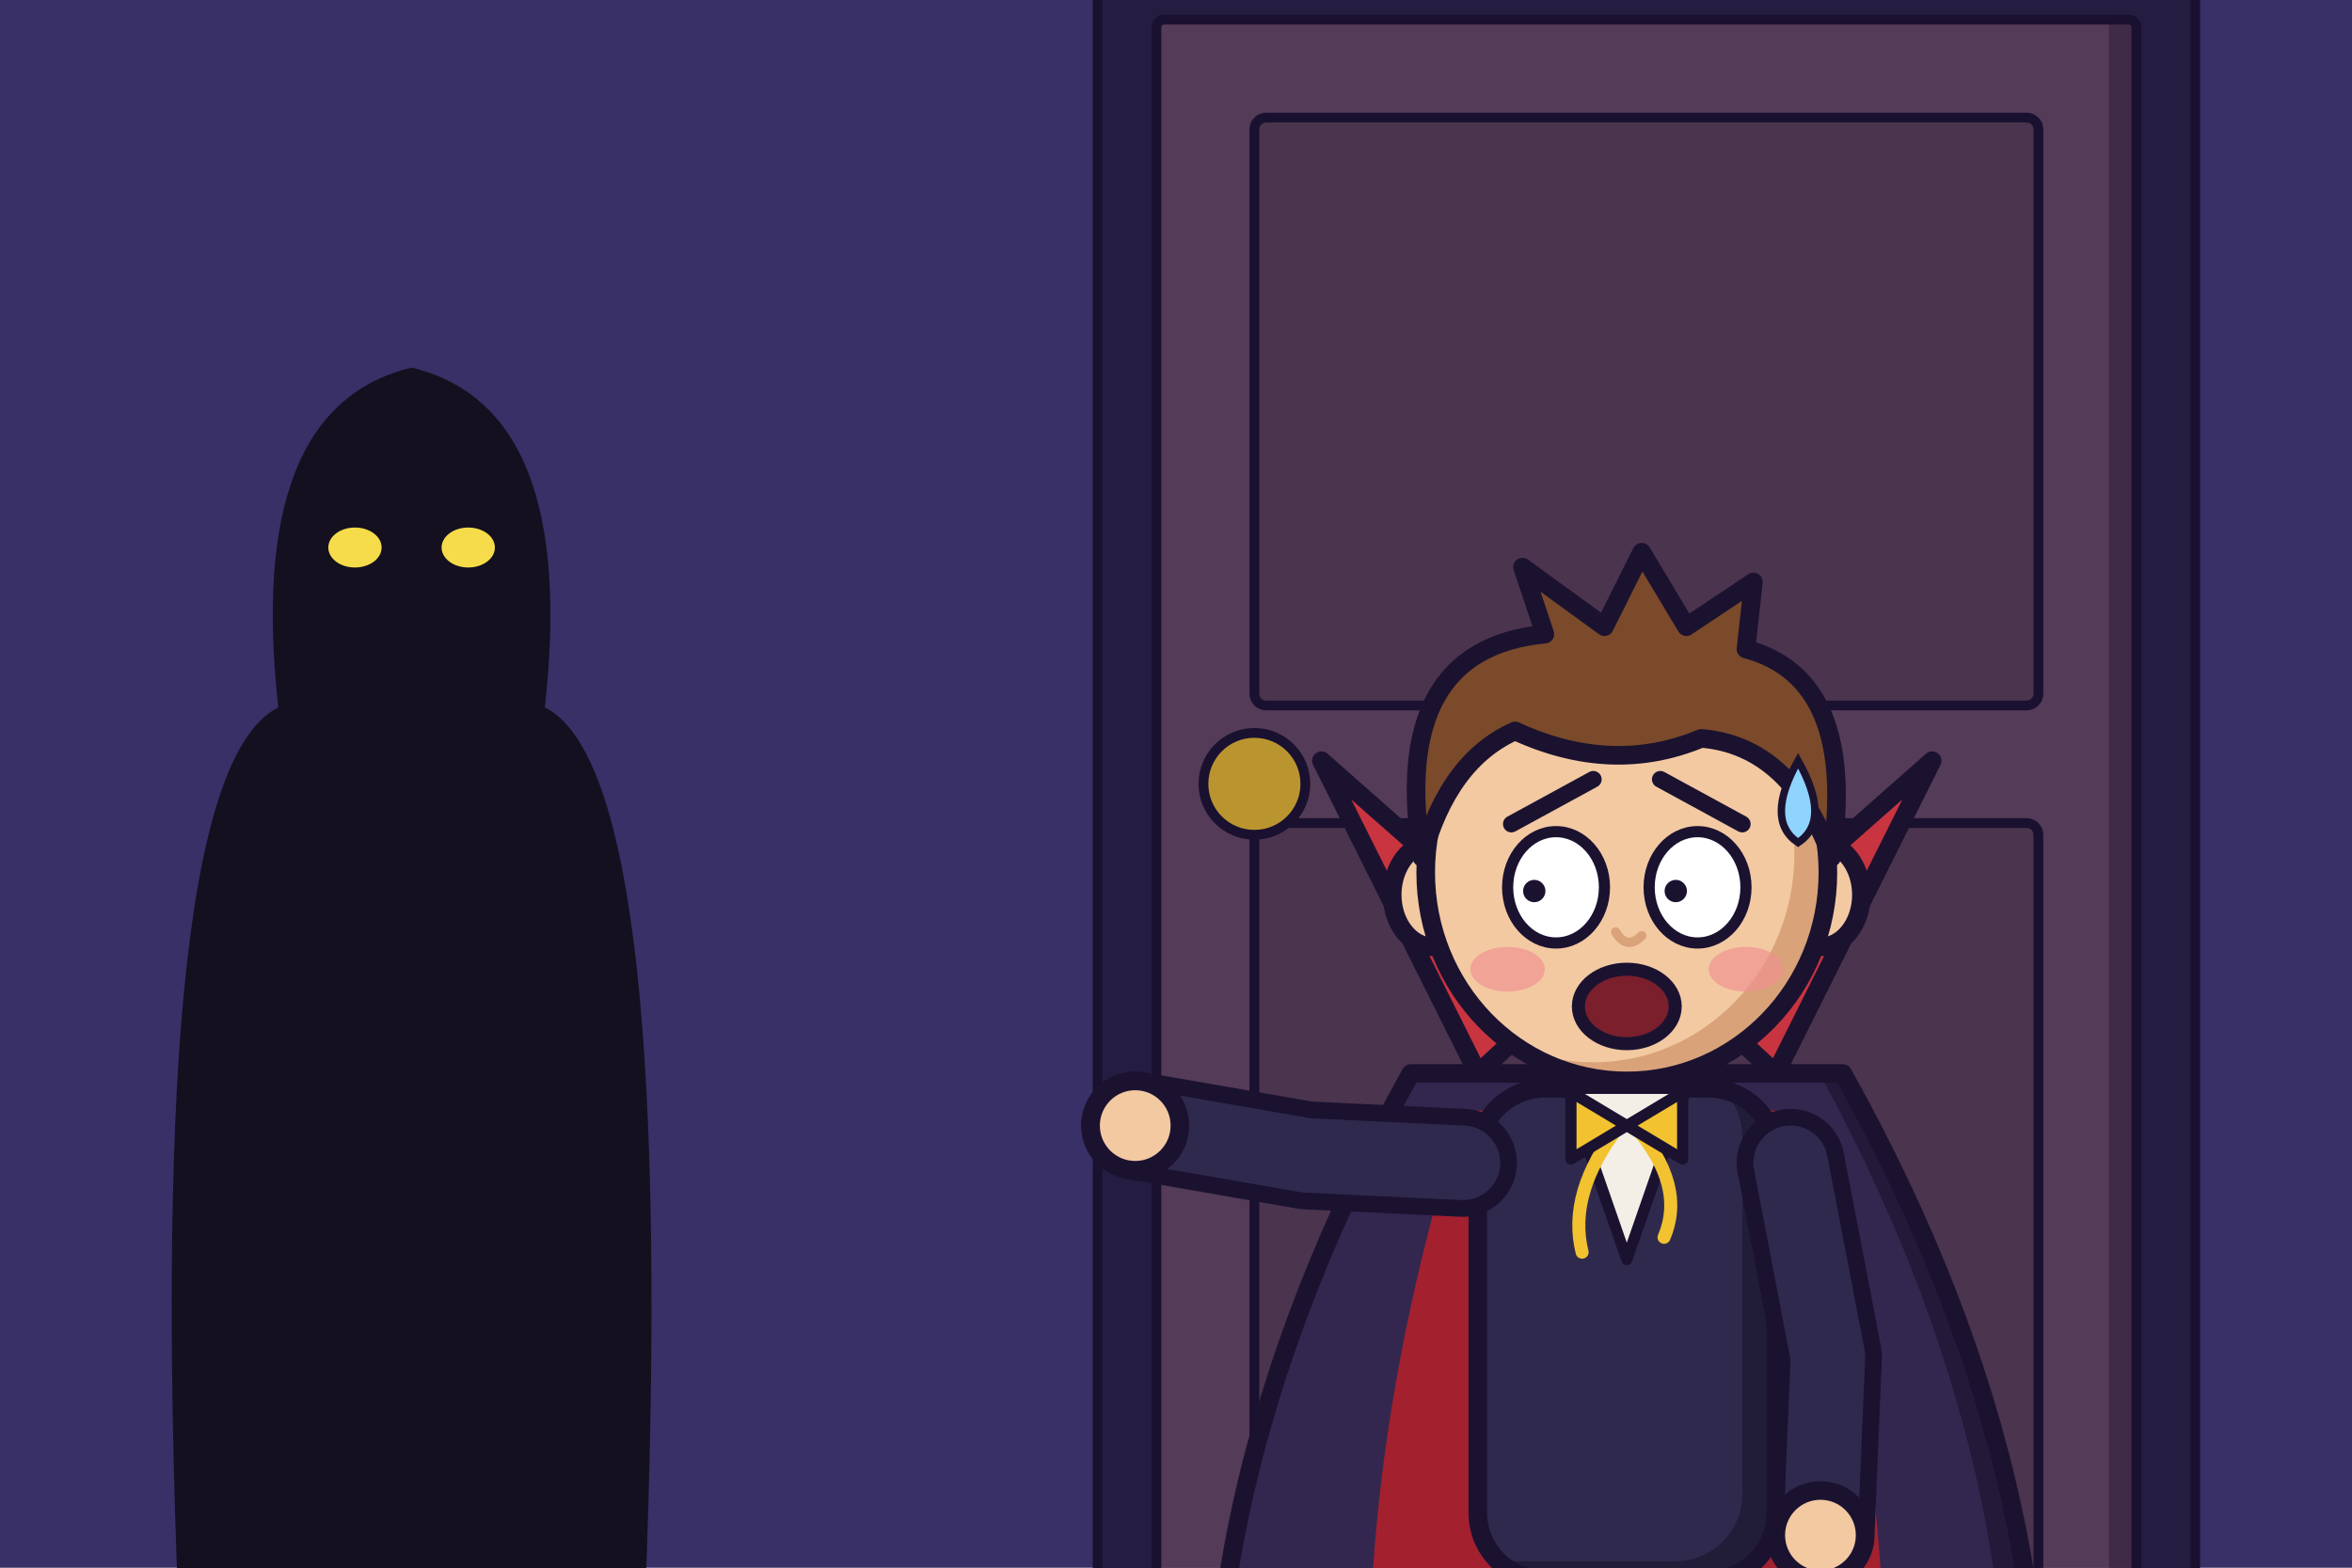
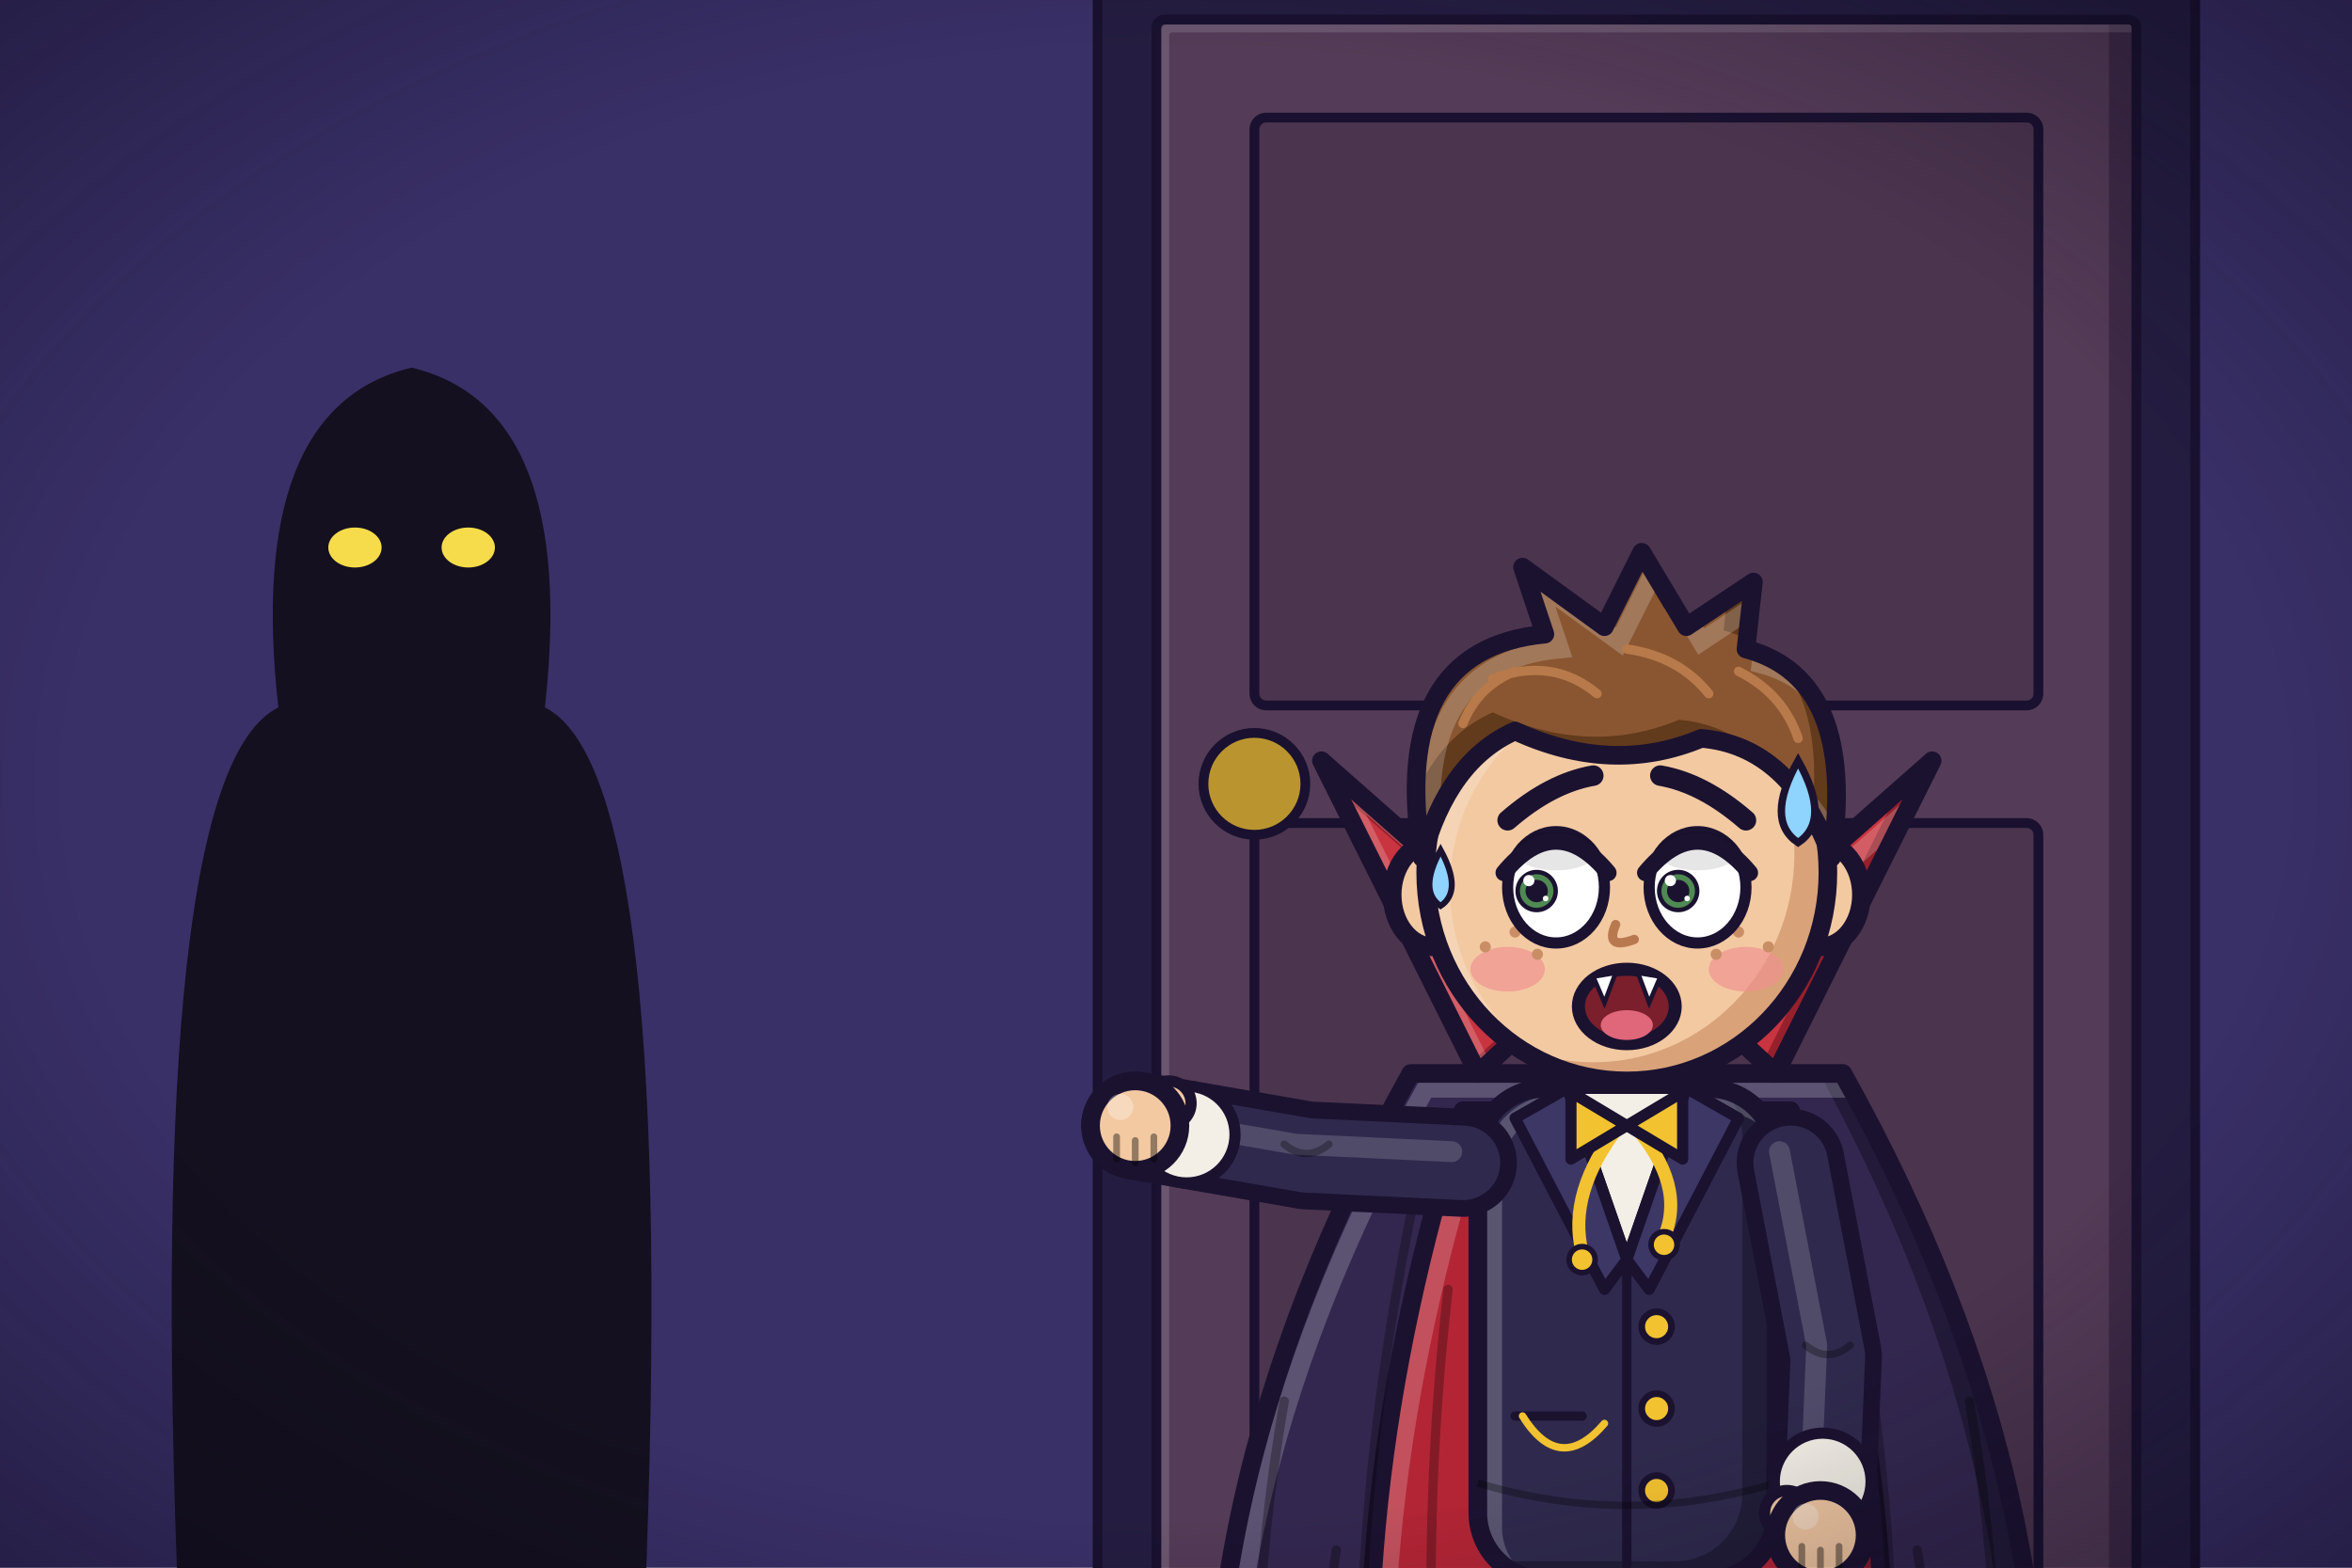
<svg xmlns="http://www.w3.org/2000/svg" viewBox="0 0 1200 800" width="1200" height="800">
+   <defs>
+     <pattern id="wp" width="80" height="110" patternUnits="userSpaceOnUse">
+       <g fill="none" stroke="#000" stroke-opacity=".1" stroke-width="2.5" stroke-linecap="round">
+         <path d="M40 8 Q58 30 40 55 Q22 30 40 8Z M40 55 Q52 70 40 86 Q28 70 40 55Z M40 86 V104 M28 98 Q40 88 52 98 M22 30 Q10 26 6 14 M58 30 Q70 26 74 14" />
+       </g>
+       <g fill="#fff" fill-opacity=".08">
+         <circle cx="0" cy="55" r="5" />
+         <circle cx="80" cy="55" r="5" />
+         <circle cx="0" cy="0" r="3" />
+         <circle cx="80" cy="0" r="3" />
+         <circle cx="0" cy="110" r="3" />
+         <circle cx="80" cy="110" r="3" />
+         <path d="M40 20 Q48 32 40 44 Q32 32 40 20Z" />
+       </g>
+     </pattern>
+     <pattern id="grain" width="320" height="60" patternUnits="userSpaceOnUse">
+       <g fill="none" stroke="#000" stroke-opacity=".13" stroke-width="2" stroke-linecap="round">
+         <path d="M10 12 q60 -8 120 0 t120 2 M40 30 q50 6 100 0 M190 28 q50 -6 110 2 M20 48 q70 -6 140 0 M210 50 q40 4 90 -2" />
+         <ellipse cx="170" cy="30" rx="12" ry="5" />
+         <ellipse cx="170" cy="30" rx="5" ry="2" />
+       </g>
+       <g fill="none" stroke="#fff" stroke-opacity=".06" stroke-width="2">
+         <path d="M60 20 q60 -6 110 0 M220 40 q40 -4 80 0" />
+       </g>
+     </pattern>
+     <pattern id="dots" width="16" height="16" patternUnits="userSpaceOnUse">
+       <circle cx="4" cy="4" r="1.8" fill="#000" fill-opacity=".07" />
+       <circle cx="12" cy="12" r="1.8" fill="#000" fill-opacity=".07" />
+     </pattern>
+     <radialGradient id="vig" cx=".5" cy=".5" r=".75">
+       <stop offset=".62" stop-color="#0b0718" stop-opacity="0" />
+       <stop offset="1" stop-color="#0b0718" stop-opacity=".5" />
+     </radialGradient>
+   </defs>
  <rect width="1200" height="800" fill="#463b7c" />
  <rect x="560" y="-20" width="560" height="840" rx="6" fill="#2a2148" stroke="#1b1230" stroke-width="5" stroke-linejoin="round" stroke-linecap="round" />
  <clipPath id="c0">
    <rect x="590" y="10" width="500" height="800" rx="4" />
  </clipPath>
  <rect x="590" y="10" width="500" height="800" rx="4" fill="#4d3350" />
  <g clip-path="url(#c0)">
    <rect x="590" y="10" width="500" height="800" rx="4" fill="#6a4a66" transform="translate(-14 0)" />
+     <rect x="590" y="10" width="500" height="800" rx="4" fill="none" stroke="#fff" stroke-opacity=".2" stroke-width="5" transform="translate(4 4)" />
  </g>
  <rect x="590" y="10" width="500" height="800" rx="4" fill="none" stroke="#1b1230" stroke-width="5" stroke-linejoin="round" stroke-linecap="round" />
  <rect x="640" y="60" width="400" height="300" rx="6" fill="#5d4059" stroke="#1b1230" stroke-width="5" stroke-linejoin="round" stroke-linecap="round" />
  <rect x="640" y="420" width="400" height="400" rx="6" fill="#5d4059" stroke="#1b1230" stroke-width="5" stroke-linejoin="round" stroke-linecap="round" />
  <circle cx="640" cy="400" r="26" fill="#f2c230" stroke="#1b1230" stroke-width="5" />
  <rect width="1200" height="800" fill="#150f2b" opacity="0.25" />
  <g transform="translate(210 820) scale(1.7)">
    <path d="M-70 0 Q-80 -250 -40 -270 Q-50 -360 0 -372 Q50 -360 40 -270 Q80 -250 70 0Z" fill="#14101f" />
    <ellipse cx="-17" cy="-318" rx="8" ry="6" fill="#f6dc4a" />
    <ellipse cx="17" cy="-318" rx="8" ry="6" fill="#f6dc4a" />
  </g>
  <g transform="translate(830 1000) scale(1.9)">
    <ellipse cx="0" cy="2" rx="100" ry="12" fill="#000" opacity=".25" />
    <clipPath id="c1">
      <path d="M-58 -238 Q-124 -120 -108 -8 Q-72 -24 -54 -6 Q-27 -24 0 -6 Q27 -24 54 -6 Q72 -24 108 -8 Q124 -120 58 -238 Z" />
    </clipPath>
    <path d="M-58 -238 Q-124 -120 -108 -8 Q-72 -24 -54 -6 Q-27 -24 0 -6 Q27 -24 54 -6 Q72 -24 108 -8 Q124 -120 58 -238 Z" fill="#221a38" />
    <g clip-path="url(#c1)">
      <path d="M-58 -238 Q-124 -120 -108 -8 Q-72 -24 -54 -6 Q-27 -24 0 -6 Q27 -24 54 -6 Q72 -24 108 -8 Q124 -120 58 -238 Z" fill="#33274f" transform="translate(-9 -5)" />
+       <path d="M-58 -238 Q-124 -120 -108 -8 Q-72 -24 -54 -6 Q-27 -24 0 -6 Q27 -24 54 -6 Q72 -24 108 -8 Q124 -120 58 -238 Z" fill="none" stroke="#fff" stroke-opacity=".2" stroke-width="5" transform="translate(4 4)" />
    </g>
    <path d="M-58 -238 Q-124 -120 -108 -8 Q-72 -24 -54 -6 Q-27 -24 0 -6 Q27 -24 54 -6 Q72 -24 108 -8 Q124 -120 58 -238 Z" fill="none" stroke="#1b1230" stroke-width="5" stroke-linejoin="round" stroke-linecap="round" />
-     <path d="M-44 -228 Q-78 -120 -66 -26 L66 -26 Q78 -120 44 -228 Z" fill="#a3202f" />
+     <clipPath id="c2">
+       <path d="M-44 -228 Q-78 -120 -66 -26 Q-33 -38 0 -26 Q33 -38 66 -26 Q78 -120 44 -228 Z" />
+     </clipPath>
+     <path d="M-44 -228 Q-78 -120 -66 -26 Q-33 -38 0 -26 Q33 -38 66 -26 Q78 -120 44 -228 Z" fill="#861a2a" />
+     <g clip-path="url(#c2)">
+       <path d="M-44 -228 Q-78 -120 -66 -26 Q-33 -38 0 -26 Q33 -38 66 -26 Q78 -120 44 -228 Z" fill="#b32535" transform="translate(-6 0)" />
+       <path d="M-44 -228 Q-78 -120 -66 -26 Q-33 -38 0 -26 Q33 -38 66 -26 Q78 -120 44 -228 Z" fill="none" stroke="#fff" stroke-opacity=".2" stroke-width="5" transform="translate(4 4)" />
+     </g>
+     <path d="M-44 -228 Q-78 -120 -66 -26 Q-33 -38 0 -26 Q33 -38 66 -26 Q78 -120 44 -228 Z" fill="none" stroke="#1b1230" stroke-width="5" stroke-linejoin="round" stroke-linecap="round" />
+     <path d="M-58 -200 Q-76 -110 -70 -34 M58 -200 Q76 -110 70 -34 M-48 -180 Q-56 -110 -50 -40 M48 -180 Q56 -110 50 -40" fill="none" stroke="#00000045" stroke-width="2.5" stroke-linecap="round" stroke-linejoin="round" />
+     <path d="M-92 -150 Q-104 -80 -96 -22 M92 -150 Q104 -80 96 -22 M-78 -110 Q-86 -60 -80 -20 M78 -110 Q86 -60 80 -20" fill="none" stroke="#0000004d" stroke-width="2.5" stroke-linecap="round" stroke-linejoin="round" />
    <rect x="-31" y="-112" width="27" height="104" rx="6" fill="#4f74ad" stroke="#1b1230" stroke-width="5" stroke-linejoin="round" stroke-linecap="round" />
    <rect x="4" y="-112" width="27" height="104" rx="6" fill="#4f74ad" stroke="#1b1230" stroke-width="5" stroke-linejoin="round" stroke-linecap="round" />
+     <rect x="-31" y="-112" width="9" height="100" rx="4" fill="#fff" opacity=".12" />
+     <rect x="4" y="-112" width="9" height="100" rx="4" fill="#fff" opacity=".12" />
+     <path d="M-10 -106 V-14 M25 -106 V-14" fill="none" stroke="#2c4470" stroke-width="1.8" stroke-linecap="round" stroke-linejoin="round" />
+     <path d="M-28 -62 q10 5 20 0 M7 -62 q10 5 20 0" fill="none" stroke="#2c4470" stroke-width="1.8" stroke-linecap="round" stroke-linejoin="round" />
+     <rect x="-33" y="-22" width="31" height="12" rx="4" fill="#6f93c9" stroke="#1b1230" stroke-width="5" stroke-linejoin="round" stroke-linecap="round" />
+     <rect x="2" y="-22" width="31" height="12" rx="4" fill="#6f93c9" stroke="#1b1230" stroke-width="5" stroke-linejoin="round" stroke-linecap="round" />
    <ellipse cx="-22" cy="-4" rx="22" ry="10" fill="#f4efe6" stroke="#1b1230" stroke-width="5" stroke-linejoin="round" stroke-linecap="round" />
+     <path d="M-44 -3 a22 10 0 0 0 44 0 l0 3 a22 9 0 0 1 -44 0z" fill="#c8343f" stroke="#1b1230" stroke-width="3" stroke-linejoin="round" stroke-linecap="round" />
+     <path d="M-30 -10 l6 5 M-23 -12 l6 5 M-16 -11 l5 4" fill="none" stroke="#1b1230" stroke-width="1.8" stroke-linecap="round" stroke-linejoin="round" />
+     <circle cx="-36" cy="-5" r="2.5" fill="#c8343f" />
    <ellipse cx="22" cy="-4" rx="22" ry="10" fill="#f4efe6" stroke="#1b1230" stroke-width="5" stroke-linejoin="round" stroke-linecap="round" />
+     <path d="M0 -3 a22 10 0 0 0 44 0 l0 3 a22 9 0 0 1 -44 0z" fill="#c8343f" stroke="#1b1230" stroke-width="3" stroke-linejoin="round" stroke-linecap="round" />
+     <path d="M14 -10 l6 5 M21 -12 l6 5 M28 -11 l5 4" fill="none" stroke="#1b1230" stroke-width="1.8" stroke-linecap="round" stroke-linejoin="round" />
+     <circle cx="8" cy="-5" r="2.5" fill="#c8343f" />
    <g transform="translate(0 0)">
-       <path d="M-40 -238 L-82 -322 L-14 -262 Z" fill="#c8343f" stroke="#1b1230" stroke-width="5" stroke-linejoin="round" stroke-linecap="round" />
-       <path d="M40 -238 L82 -322 L14 -262 Z" fill="#c8343f" stroke="#1b1230" stroke-width="5" stroke-linejoin="round" stroke-linecap="round" />
-       <clipPath id="c2">
+       <clipPath id="c3">
+         <path d="M-40 -238 L-82 -322 L-14 -262 Z" />
+       </clipPath>
+       <path d="M-40 -238 L-82 -322 L-14 -262 Z" fill="#96202b" />
+       <g clip-path="url(#c3)">
+         <path d="M-40 -238 L-82 -322 L-14 -262 Z" fill="#c8343f" transform="translate(-5 0)" />
+         <path d="M-40 -238 L-82 -322 L-14 -262 Z" fill="none" stroke="#fff" stroke-opacity=".2" stroke-width="5" transform="translate(4 4)" />
+       </g>
+       <path d="M-40 -238 L-82 -322 L-14 -262 Z" fill="none" stroke="#1b1230" stroke-width="5" stroke-linejoin="round" stroke-linecap="round" />
+       <clipPath id="c4">
+         <path d="M40 -238 L82 -322 L14 -262 Z" />
+       </clipPath>
+       <path d="M40 -238 L82 -322 L14 -262 Z" fill="#96202b" />
+       <g clip-path="url(#c4)">
+         <path d="M40 -238 L82 -322 L14 -262 Z" fill="#c8343f" transform="translate(-5 0)" />
+         <path d="M40 -238 L82 -322 L14 -262 Z" fill="none" stroke="#fff" stroke-opacity=".2" stroke-width="5" transform="translate(4 4)" />
+       </g>
+       <path d="M40 -238 L82 -322 L14 -262 Z" fill="none" stroke="#1b1230" stroke-width="5" stroke-linejoin="round" stroke-linecap="round" />
+       <clipPath id="c5">
        <rect x="-40" y="-234" width="80" height="132" rx="18" />
      </clipPath>
      <rect x="-40" y="-234" width="80" height="132" rx="18" fill="#211d38" />
-       <g clip-path="url(#c2)">
+       <g clip-path="url(#c5)">
        <rect x="-40" y="-234" width="80" height="132" rx="18" fill="#2f2a4d" transform="translate(-9 -5)" />
+         <rect x="-40" y="-234" width="80" height="132" rx="18" fill="none" stroke="#fff" stroke-opacity=".2" stroke-width="5" transform="translate(4 4)" />
      </g>
      <rect x="-40" y="-234" width="80" height="132" rx="18" fill="none" stroke="#1b1230" stroke-width="5" stroke-linejoin="round" stroke-linecap="round" />
      <path d="M-16 -234 L0 -188 L16 -234 Z" fill="#f3efe6" stroke="#1b1230" stroke-width="3" stroke-linejoin="round" stroke-linecap="round" />
+       <path d="M0 -188 V-106" fill="none" stroke="#1b1230" stroke-width="2.5" stroke-linecap="round" stroke-linejoin="round" />
+       <path d="M-16 -234 L-30 -226 L-6 -180 L0 -188Z" fill="#3d3766" stroke="#1b1230" stroke-width="3" stroke-linejoin="round" stroke-linecap="round" />
+       <path d="M16 -234 L30 -226 L6 -180 L0 -188Z" fill="#3d3766" stroke="#1b1230" stroke-width="3" stroke-linejoin="round" stroke-linecap="round" />
+       <circle cx="8" cy="-170" r="4" fill="#f2c230" stroke="#1b1230" stroke-width="1.8" />
+       <circle cx="8" cy="-148" r="4" fill="#f2c230" stroke="#1b1230" stroke-width="1.8" />
+       <circle cx="8" cy="-126" r="4" fill="#f2c230" stroke="#1b1230" stroke-width="1.8" />
+       <path d="M-30 -146 h18" fill="none" stroke="#1b1230" stroke-width="2.5" stroke-linecap="round" stroke-linejoin="round" />
+       <path d="M-28 -146 q10 16 22 2" fill="none" stroke="#f2c230" stroke-width="2" stroke-linecap="round" stroke-linejoin="round" />
+       <path d="M-40 -128 q40 12 80 0" fill="none" stroke="#000" stroke-opacity=".3" stroke-width="2" />
      <path d="M-2 -224 Q-16 -206 -12 -190 M2 -224 Q16 -208 10 -194" fill="none" stroke="#f2c230" stroke-width="3.5" stroke-linecap="round" stroke-linejoin="round" />
+       <circle cx="-12" cy="-188" r="3.5" fill="#f2c230" stroke="#1b1230" stroke-width="1.5" />
+       <circle cx="10" cy="-192" r="3.5" fill="#f2c230" stroke="#1b1230" stroke-width="1.5" />
      <path d="M0 -224 L-15 -233 L-15 -215 Z" fill="#f2c230" stroke="#1b1230" stroke-width="3" stroke-linejoin="round" stroke-linecap="round" />
      <path d="M0 -224 L15 -233 L15 -215 Z" fill="#f2c230" stroke="#1b1230" stroke-width="3" stroke-linejoin="round" stroke-linecap="round" />
    </g>
    <g transform="translate(0 0)">
      <ellipse cx="-52" cy="-286" rx="11" ry="14" fill="#f3c9a2" stroke="#1b1230" stroke-width="5" stroke-linejoin="round" stroke-linecap="round" />
      <ellipse cx="52" cy="-286" rx="11" ry="14" fill="#f3c9a2" stroke="#1b1230" stroke-width="5" stroke-linejoin="round" stroke-linecap="round" />
-       <clipPath id="c3">
+       <path d="M-55 -290 q5 4 2 9 M55 -290 q-5 4 -2 9" fill="none" stroke="#d9a279" stroke-width="2" stroke-linecap="round" stroke-linejoin="round" />
+       <clipPath id="c6">
        <ellipse cx="0" cy="-292" rx="54" ry="56" />
      </clipPath>
      <ellipse cx="0" cy="-292" rx="54" ry="56" fill="#d9a279" />
-       <g clip-path="url(#c3)">
+       <g clip-path="url(#c6)">
        <ellipse cx="0" cy="-292" rx="54" ry="56" fill="#f3c9a2" transform="translate(-9 -5)" />
+         <ellipse cx="0" cy="-292" rx="54" ry="56" fill="none" stroke="#fff" stroke-opacity=".2" stroke-width="5" transform="translate(4 4)" />
      </g>
      <ellipse cx="0" cy="-292" rx="54" ry="56" fill="none" stroke="#1b1230" stroke-width="5" stroke-linejoin="round" stroke-linecap="round" />
-       <path d="M-55 -296 Q-64 -352 -22 -356 L-28 -374 L-6 -358 L4 -378 L16 -358 L34 -370 L32 -352 Q62 -344 55 -296 Q44 -326 20 -328 Q-4 -318 -30 -330 Q-48 -322 -55 -296 Z" fill="#7a4a2a" stroke="#1b1230" stroke-width="5" stroke-linejoin="round" stroke-linecap="round" />
+       <clipPath id="c7">
+         <path d="M-55 -296 Q-64 -352 -22 -356 L-28 -374 L-6 -358 L4 -378 L16 -358 L34 -370 L32 -352 Q62 -344 55 -296 Q44 -326 20 -328 Q-4 -318 -30 -330 Q-48 -322 -55 -296 Z" />
+       </clipPath>
+       <path d="M-55 -296 Q-64 -352 -22 -356 L-28 -374 L-6 -358 L4 -378 L16 -358 L34 -370 L32 -352 Q62 -344 55 -296 Q44 -326 20 -328 Q-4 -318 -30 -330 Q-48 -322 -55 -296 Z" fill="#623a1c" />
+       <g clip-path="url(#c7)">
+         <path d="M-55 -296 Q-64 -352 -22 -356 L-28 -374 L-6 -358 L4 -378 L16 -358 L34 -370 L32 -352 Q62 -344 55 -296 Q44 -326 20 -328 Q-4 -318 -30 -330 Q-48 -322 -55 -296 Z" fill="#8a5631" transform="translate(-6 -5)" />
+         <path d="M-55 -296 Q-64 -352 -22 -356 L-28 -374 L-6 -358 L4 -378 L16 -358 L34 -370 L32 -352 Q62 -344 55 -296 Q44 -326 20 -328 Q-4 -318 -30 -330 Q-48 -322 -55 -296 Z" fill="none" stroke="#fff" stroke-opacity=".2" stroke-width="5" transform="translate(4 4)" />
+       </g>
+       <path d="M-55 -296 Q-64 -352 -22 -356 L-28 -374 L-6 -358 L4 -378 L16 -358 L34 -370 L32 -352 Q62 -344 55 -296 Q44 -326 20 -328 Q-4 -318 -30 -330 Q-48 -322 -55 -296 Z" fill="none" stroke="#1b1230" stroke-width="5" stroke-linejoin="round" stroke-linecap="round" />
+       <path d="M-36 -344 Q-20 -350 -8 -340 M0 -352 Q14 -350 22 -340 M-44 -332 Q-40 -342 -30 -346 M30 -346 Q42 -340 46 -328" fill="none" stroke="#b87a4a" stroke-width="2.5" stroke-linecap="round" stroke-linejoin="round" />
      <ellipse cx="-32" cy="-266" rx="10" ry="6" fill="#ef8f8f" opacity=".65" />
      <ellipse cx="32" cy="-266" rx="10" ry="6" fill="#ef8f8f" opacity=".65" />
-       <path d="M-3 -276 q3 5 7 1" fill="none" stroke="#d9a279" stroke-width="2.5" stroke-linecap="round" stroke-linejoin="round" />
+       <circle cx="-38" cy="-272" r="1.5" fill="#c98e66" />
+       <circle cx="-30" cy="-276" r="1.5" fill="#c98e66" />
+       <circle cx="-24" cy="-270" r="1.5" fill="#c98e66" />
+       <circle cx="38" cy="-272" r="1.5" fill="#c98e66" />
+       <circle cx="30" cy="-276" r="1.5" fill="#c98e66" />
+       <circle cx="24" cy="-270" r="1.5" fill="#c98e66" />
+       <path d="M-3 -278 q-3 7 5 4" fill="none" stroke="#b9794f" stroke-width="2.5" stroke-linecap="round" stroke-linejoin="round" />
      <ellipse cx="-19" cy="-288" rx="13" ry="14.95" fill="#fff" stroke="#1b1230" stroke-width="3" />
-       <circle cx="-24.85" cy="-287" r="3" fill="#1b1230" />
+       <ellipse cx="-19" cy="-297.75" rx="11.05" ry="5.2" fill="#000" opacity=".1" />
+       <circle cx="-24.2" cy="-287" r="5.1" fill="#4f8a52" />
+       <circle cx="-24.2" cy="-287" r="5.1" fill="none" stroke="#1b1230" stroke-width="1.2" />
+       <circle cx="-24.2" cy="-287" r="3" fill="#1b1230" />
+       <circle cx="-26.3" cy="-289.8" r="1.5" fill="#fff" />
+       <circle cx="-21.8" cy="-285" r="0.75" fill="#fff" />
+       <path d="M-33 -291.9 Q-19 -308.8 -5 -291.9" fill="none" stroke="#1b1230" stroke-width="4.5" stroke-linecap="round" stroke-linejoin="round" />
      <ellipse cx="19" cy="-288" rx="13" ry="14.95" fill="#fff" stroke="#1b1230" stroke-width="3" />
-       <circle cx="13.15" cy="-287" r="3" fill="#1b1230" />
-       <path d="M-31 -305 L-9 -317" fill="none" stroke="#1b1230" stroke-width="4.5" stroke-linecap="round" stroke-linejoin="round" />
-       <path d="M31 -305 L9 -317" fill="none" stroke="#1b1230" stroke-width="4.5" stroke-linecap="round" stroke-linejoin="round" />
+       <ellipse cx="19" cy="-297.75" rx="11.05" ry="5.2" fill="#000" opacity=".1" />
+       <circle cx="13.8" cy="-287" r="5.1" fill="#4f8a52" />
+       <circle cx="13.8" cy="-287" r="5.1" fill="none" stroke="#1b1230" stroke-width="1.2" />
+       <circle cx="13.8" cy="-287" r="3" fill="#1b1230" />
+       <circle cx="11.7" cy="-289.8" r="1.5" fill="#fff" />
+       <circle cx="16.2" cy="-285" r="0.75" fill="#fff" />
+       <path d="M5 -291.9 Q19 -308.8 33 -291.9" fill="none" stroke="#1b1230" stroke-width="4.5" stroke-linecap="round" stroke-linejoin="round" />
+       <path d="M-32 -306 Q-20.5 -316 -9 -318" fill="none" stroke="#1b1230" stroke-width="5.5" stroke-linecap="round" stroke-linejoin="round" />
+       <path d="M32 -306 Q20.5 -316 9 -318" fill="none" stroke="#1b1230" stroke-width="5.5" stroke-linecap="round" stroke-linejoin="round" />
      <ellipse cx="0" cy="-256" rx="13" ry="10" fill="#7a1f2b" stroke="#1b1230" stroke-width="3.5" />
+       <ellipse cx="0" cy="-251" rx="7" ry="4" fill="#e0667a" />
+       <path d="M-9 -264 l3 7 l3 -8z M9 -264 l-3 7 l-3 -8z" fill="#fff" stroke="#1b1230" stroke-width="1.2" />
      <path d="M46 -322 q9 16 0 22 q-9 -6 0 -22z" fill="#8fd3ff" stroke="#1b1230" stroke-width="2" />
+       <path d="M-50 -298 q6 11 0 15 q-6 -4 0 -15z" fill="#8fd3ff" stroke="#1b1230" stroke-width="1.6" />
      <polyline points="-44,-214 -86,-216 -132,-224" fill="none" stroke-linecap="round" stroke-linejoin="round" stroke="#1b1230" stroke-width="29" />
      <polyline points="-44,-214 -86,-216 -132,-224" fill="none" stroke-linecap="round" stroke-linejoin="round" stroke="#2f2a4d" stroke-width="20" />
+       <polyline points="-47,-217 -89,-219 -135,-227" fill="none" stroke-linecap="round" stroke-linejoin="round" stroke="#fff" stroke-opacity=".16" stroke-width="5.6" />
+       <path d="M-92 -219 q6 5 12 0" fill="none" stroke="#000" stroke-opacity=".3" stroke-width="2" stroke-linecap="round" />
+       <circle cx="-118.2" cy="-221.6" r="13" fill="#f3efe6" stroke="#1b1230" stroke-width="3" stroke-linejoin="round" stroke-linecap="round" />
+       <circle cx="-123" cy="-230" r="6" fill="#f3c9a2" stroke="#1b1230" stroke-width="3" stroke-linejoin="round" stroke-linecap="round" />
      <circle cx="-132" cy="-224" r="12" fill="#f3c9a2" stroke="#1b1230" stroke-width="5" stroke-linejoin="round" stroke-linecap="round" />
+       <path d="M-137 -221 v6 M-132 -220 v6 M-127 -221 v6" fill="none" stroke="#00000066" stroke-width="1.8" stroke-linecap="round" stroke-linejoin="round" />
+       <circle cx="-136" cy="-229" r="3.5" fill="#fff" opacity=".3" />
      <polyline points="44,-214 54,-162 52,-114" fill="none" stroke-linecap="round" stroke-linejoin="round" stroke="#1b1230" stroke-width="29" />
      <polyline points="44,-214 54,-162 52,-114" fill="none" stroke-linecap="round" stroke-linejoin="round" stroke="#2f2a4d" stroke-width="20" />
+       <polyline points="41,-217 51,-165 49,-117" fill="none" stroke-linecap="round" stroke-linejoin="round" stroke="#fff" stroke-opacity=".16" stroke-width="5.6" />
+       <path d="M48 -165 q6 5 12 0" fill="none" stroke="#000" stroke-opacity=".3" stroke-width="2" stroke-linecap="round" />
+       <circle cx="52.6" cy="-128.4" r="13" fill="#f3efe6" stroke="#1b1230" stroke-width="3" stroke-linejoin="round" stroke-linecap="round" />
+       <circle cx="43" cy="-120" r="6" fill="#f3c9a2" stroke="#1b1230" stroke-width="3" stroke-linejoin="round" stroke-linecap="round" />
      <circle cx="52" cy="-114" r="12" fill="#f3c9a2" stroke="#1b1230" stroke-width="5" stroke-linejoin="round" stroke-linecap="round" />
+       <path d="M47 -111 v6 M52 -110 v6 M57 -111 v6" fill="none" stroke="#00000066" stroke-width="1.8" stroke-linecap="round" stroke-linejoin="round" />
+       <circle cx="48" cy="-119" r="3.5" fill="#fff" opacity=".3" />
    </g>
  </g>
+   <rect width="1200" height="800" fill="url(#vig)" />
</svg>
